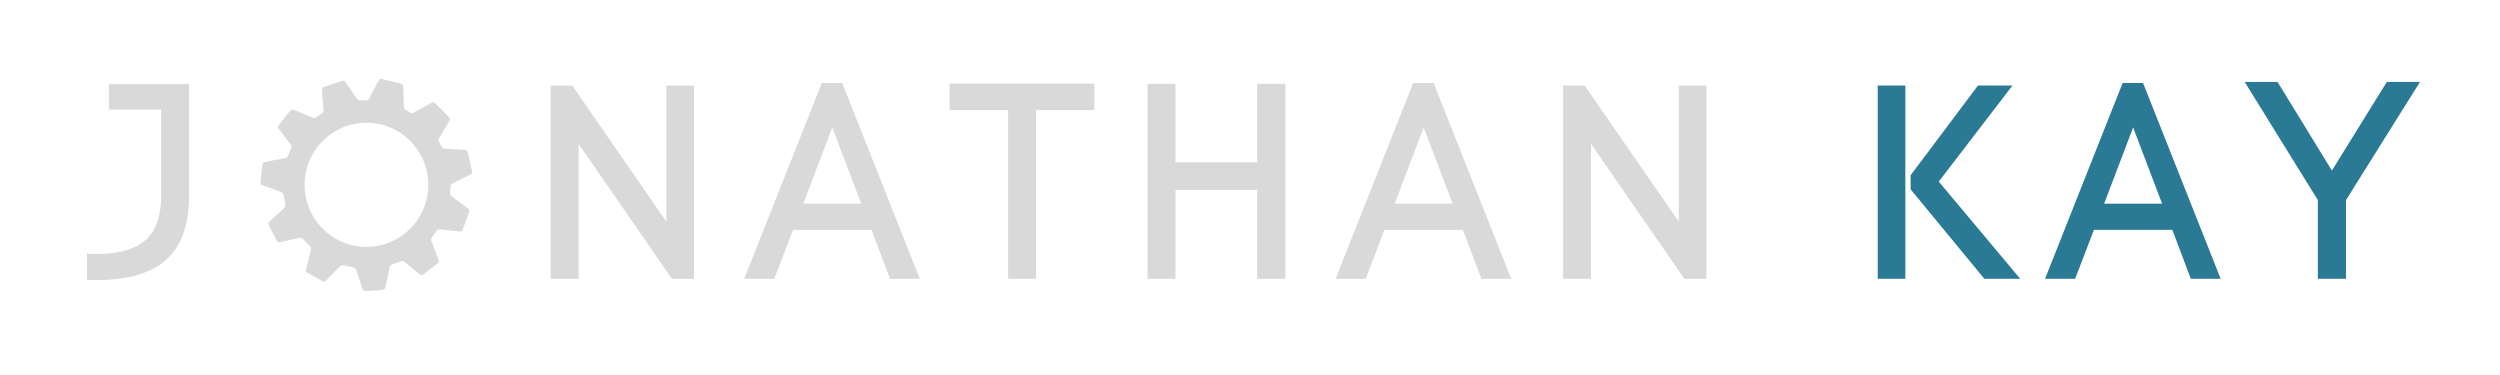
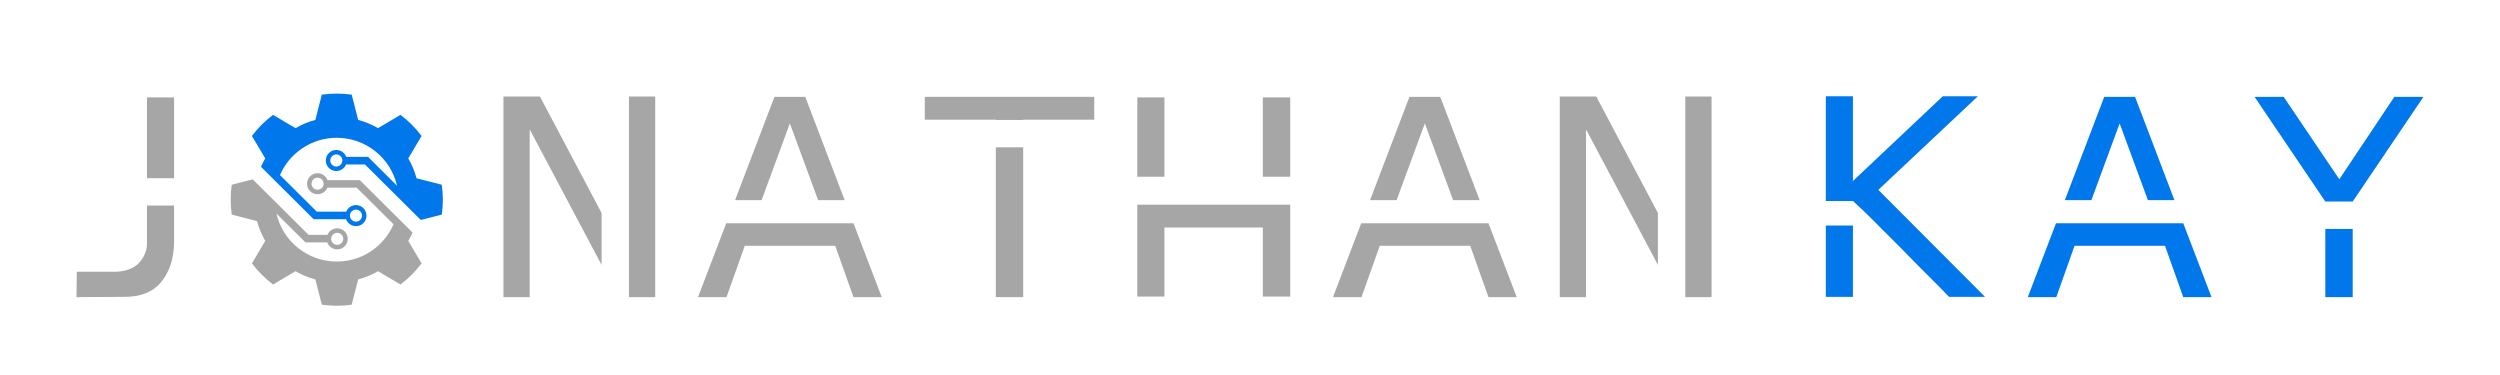
<svg xmlns="http://www.w3.org/2000/svg" width="375" viewBox="0 0 375 56.25" height="56.25" version="1.0">
  <defs>
    <clipPath id="a">
-       <path d="M 39.051 11.82 L 70.875 11.82 L 70.875 43.645 L 39.051 43.645 Z M 39.051 11.82" />
+       <path d="M 34.602 25 L 64 25 L 64 45.863 L 34.602 45.863 Z M 34.602 25" />
+     </clipPath>
+     <clipPath id="b">
+       <path d="M 37 14.039 L 66.426 14.039 L 66.426 34 L 37 34 Z M 37 14.039" />
    </clipPath>
  </defs>
-   <g fill="#D9D9D9">
+   <g fill="#A6A6A6">
    <g>
      <g>
-         <path d="M 15.656 -12.551 L 15.656 -29.199 L 3.645 -29.199 L 3.645 -25.391 L 11.473 -25.391 L 11.473 -12.551 C 11.473 -7.125 9.234 -3.727 1.781 -3.727 C 1.324 -3.727 0.828 -3.727 0.332 -3.77 L 0.332 0.164 C 0.746 0.164 1.199 0.207 1.574 0.207 C 11.805 0.207 15.656 -4.266 15.656 -12.551 Z M 15.656 -12.551" transform="translate(12.704 41.817)" />
+         <path d="M 12.711 -13.738 L 12.711 -8.133 C 12.711 -7.617 12.668 -7.148 12.453 -6.633 C 12.281 -6.164 12.023 -5.734 11.598 -5.223 C 11.211 -4.75 10.613 -4.363 9.844 -4.109 C 9.074 -3.852 8.215 -3.766 7.191 -3.809 L 2.184 -3.809 L 2.141 0 C 5.305 0 7.703 -0.043 9.328 -0.043 C 11.727 -0.043 13.566 -0.727 14.809 -2.227 C 16.09 -3.766 16.734 -5.734 16.777 -8.133 L 16.777 -13.738 Z M 12.711 -29.957 L 12.711 -17.844 L 16.777 -17.844 L 16.777 -29.957 Z M 12.711 -29.957" transform="translate(9.333 44.569)" />
      </g>
    </g>
  </g>
-   <g fill="#D9D9D9">
+   <g fill="#A6A6A6">
    <g>
      <g>
-         <path d="M 3.562 -28.992 L 3.562 0 L 7.746 0 L 7.746 -20.254 L 21.746 0 L 25.059 0 L 25.059 -28.992 L 20.914 -28.992 L 20.914 -8.574 L 6.793 -28.992 Z M 3.562 -28.992" transform="translate(79.038 41.817)" />
+         <path d="M 6.078 0 L 6.078 -25.164 L 16.859 -4.836 L 16.859 -12.625 L 7.617 -30.086 L 2.141 -30.086 L 2.141 0 Z M 24.906 0 L 24.906 -30.086 L 20.969 -30.086 L 20.969 0 Z M 24.906 0" transform="translate(73.377 44.569)" />
      </g>
    </g>
  </g>
-   <g fill="#D9D9D9">
+   <g fill="#A6A6A6">
    <g>
      <g>
-         <path d="M 7.164 -7.332 L 18.93 -7.332 L 21.703 0 L 26.176 0 L 14.539 -29.363 L 11.473 -29.363 L -0.164 0 L 4.348 0 Z M 17.395 -11.266 L 8.699 -11.266 L 13.047 -22.695 Z M 17.395 -11.266" transform="translate(111.796 41.817)" />
+         <path d="M 6.375 -11.082 L 2.141 0 L 6.418 0 L 9.156 -7.703 L 22.723 -7.703 L 25.461 0 L 29.699 0 L 25.461 -11.082 Z M 13.609 -30.043 L 7.703 -14.551 L 11.684 -14.551 L 15.918 -26.062 L 20.156 -14.551 L 24.137 -14.551 L 18.23 -30.043 Z M 13.609 -30.043" transform="translate(102.56 44.569)" />
      </g>
    </g>
  </g>
-   <g fill="#D9D9D9">
+   <g fill="#A6A6A6">
    <g>
      <g>
-         <path d="M 9.027 -25.305 L 9.027 0 L 13.211 0 L 13.211 -25.305 L 21.953 -25.305 L 21.953 -29.281 L 0.25 -29.281 L 0.25 -25.305 Z M 9.027 -25.305" transform="translate(142.194 41.817)" />
+         <path d="M 12.797 -22.469 L 12.797 0 L 16.902 0 L 16.902 -22.469 Z M 2.141 -30.043 L 2.141 -26.617 L 12.797 -26.617 L 12.797 -26.574 L 16.902 -26.574 L 16.902 -26.617 L 27.559 -26.617 L 27.559 -30.043 Z M 2.141 -30.043" transform="translate(136.577 44.569)" />
      </g>
    </g>
  </g>
-   <g fill="#D9D9D9">
+   <g fill="#A6A6A6">
    <g>
      <g>
-         <path d="M 20.004 -17.477 L 7.746 -17.477 L 7.746 -29.242 L 3.562 -29.242 L 3.562 0 L 7.746 0 L 7.746 -13.336 L 20.004 -13.336 L 20.004 0 L 24.23 0 L 24.23 -29.242 L 20.004 -29.242 Z M 20.004 -17.477" transform="translate(168.574 41.817)" />
+         <path d="M 6.207 -0.086 L 6.207 -10.441 L 20.969 -10.441 L 20.969 -0.086 L 25.078 -0.086 L 25.078 -13.867 L 2.141 -13.867 L 2.141 -0.086 Z M 25.078 -18.059 L 25.078 -29.957 L 20.969 -29.957 L 20.969 -18.059 Z M 6.207 -18.059 L 6.207 -29.957 L 2.141 -29.957 L 2.141 -18.059 Z M 6.207 -18.059" transform="translate(168.455 44.569)" />
      </g>
    </g>
  </g>
-   <g fill="#D9D9D9">
+   <g fill="#A6A6A6">
    <g>
      <g>
-         <path d="M 7.164 -7.332 L 18.93 -7.332 L 21.703 0 L 26.176 0 L 14.539 -29.363 L 11.473 -29.363 L -0.164 0 L 4.348 0 Z M 17.395 -11.266 L 8.699 -11.266 L 13.047 -22.695 Z M 17.395 -11.266" transform="translate(200.504 41.817)" />
+         <path d="M 6.375 -11.082 L 2.141 0 L 6.418 0 L 9.156 -7.703 L 22.723 -7.703 L 25.461 0 L 29.699 0 L 25.461 -11.082 Z M 13.609 -30.043 L 7.703 -14.551 L 11.684 -14.551 L 15.918 -26.062 L 20.156 -14.551 L 24.137 -14.551 L 18.23 -30.043 Z M 13.609 -30.043" transform="translate(197.809 44.569)" />
      </g>
    </g>
  </g>
-   <g fill="#D9D9D9">
+   <g fill="#A6A6A6">
    <g>
      <g>
-         <path d="M 3.562 -28.992 L 3.562 0 L 7.746 0 L 7.746 -20.254 L 21.746 0 L 25.059 0 L 25.059 -28.992 L 20.914 -28.992 L 20.914 -8.574 L 6.793 -28.992 Z M 3.562 -28.992" transform="translate(230.902 41.817)" />
+         <path d="M 6.078 0 L 6.078 -25.164 L 16.859 -4.836 L 16.859 -12.625 L 7.617 -30.086 L 2.141 -30.086 L 2.141 0 Z M 24.906 0 L 24.906 -30.086 L 20.969 -30.086 L 20.969 0 Z M 24.906 0" transform="translate(231.826 44.569)" />
      </g>
    </g>
  </g>
-   <g fill="#2A7A95">
+   <g fill="#0078EB">
    <g>
      <g>
-         <path d="M 7.703 0 L 7.703 -28.992 L 3.562 -28.992 L 3.562 0 Z M 18.598 -28.992 L 8.492 -15.531 L 8.492 -13.418 L 19.551 0 L 24.934 0 L 12.715 -14.578 L 23.773 -28.992 Z M 18.598 -28.992" transform="translate(278.099 41.817)" />
+         <path d="M 2.141 -30.129 L 2.141 -14.422 L 6.207 -14.422 C 7.617 -13.137 9.031 -11.77 10.484 -10.27 C 11.984 -8.816 13.906 -6.848 16.262 -4.449 C 18.66 -2.055 20.113 -0.598 20.625 -0.043 L 26.02 -0.043 L 10.016 -16.09 L 24.949 -30.129 L 19.684 -30.129 L 6.207 -17.418 L 6.207 -30.129 Z M 2.141 -10.742 L 2.141 -0.043 L 6.207 -0.043 L 6.207 -10.742 Z M 2.141 -10.742" transform="translate(271.732 44.569)" />
      </g>
    </g>
  </g>
-   <g fill="#2A7A95">
+   <g fill="#0078EB">
    <g>
      <g>
-         <path d="M 7.164 -7.332 L 18.93 -7.332 L 21.703 0 L 26.176 0 L 14.539 -29.363 L 11.473 -29.363 L -0.164 0 L 4.348 0 Z M 17.395 -11.266 L 8.699 -11.266 L 13.047 -22.695 Z M 17.395 -11.266" transform="translate(306.922 41.817)" />
+         <path d="M 6.375 -11.082 L 2.141 0 L 6.418 0 L 9.156 -7.703 L 22.723 -7.703 L 25.461 0 L 29.699 0 L 25.461 -11.082 Z M 13.609 -30.043 L 7.703 -14.551 L 11.684 -14.551 L 15.918 -26.062 L 20.156 -14.551 L 24.137 -14.551 L 18.23 -30.043 Z M 13.609 -30.043" transform="translate(302.027 44.569)" />
      </g>
    </g>
  </g>
-   <g fill="#2A7A95">
+   <g fill="#0078EB">
    <g>
      <g>
-         <path d="M 12.465 -16.234 L 4.309 -29.531 L -0.621 -29.531 L 10.355 -11.805 L 10.355 0 L 14.578 0 L 14.578 -11.805 L 25.68 -29.531 L 20.707 -29.531 Z M 12.465 -16.234" transform="translate(337.32 41.817)" />
+         <path d="M 2.141 -30.043 L 12.754 -14.336 L 16.859 -14.336 L 27.473 -30.043 L 23.109 -30.043 L 14.852 -17.676 L 6.504 -30.043 Z M 12.754 -10.227 L 12.754 0 L 16.859 0 L 16.859 -10.227 Z M 12.754 -10.227" transform="translate(336.045 44.569)" />
      </g>
    </g>
  </g>
  <g clip-path="url(#a)">
-     <path fill="#D9D9D9" d="M 67.574 27.945 C 67.582 27.789 67.695 27.609 67.832 27.539 L 70.602 26.148 C 70.738 26.078 70.828 25.902 70.805 25.75 L 70.168 22.797 C 70.125 22.648 69.969 22.52 69.816 22.508 L 66.668 22.305 C 66.516 22.297 66.336 22.176 66.266 22.039 L 65.836 21.25 C 65.762 21.117 65.762 20.898 65.84 20.77 L 67.43 18.078 C 67.508 17.945 67.488 17.742 67.387 17.629 L 65.246 15.434 C 65.133 15.332 64.93 15.309 64.797 15.383 L 62.059 16.91 C 61.926 16.984 61.711 16.98 61.578 16.898 L 60.84 16.477 C 60.703 16.406 60.59 16.223 60.586 16.07 L 60.473 12.918 C 60.465 12.762 60.344 12.602 60.195 12.559 L 57.23 11.844 C 57.078 11.816 56.898 11.906 56.824 12.039 L 55.352 14.793 C 55.281 14.93 55.156 15.039 55.082 15.035 L 55.012 15.035 C 54.582 15.035 54.02 15.078 54.02 15.078 C 53.867 15.09 53.672 14.996 53.586 14.871 L 51.785 12.27 C 51.699 12.141 51.508 12.074 51.359 12.113 L 48.523 13.074 C 48.383 13.129 48.277 13.301 48.289 13.453 L 48.531 16.551 C 48.543 16.703 48.449 16.895 48.32 16.977 L 47.418 17.605 C 47.297 17.695 47.082 17.723 46.941 17.664 L 44.023 16.449 C 43.883 16.391 43.684 16.438 43.582 16.551 L 41.762 18.816 C 41.672 18.938 41.676 19.141 41.766 19.262 L 43.629 21.723 C 43.719 21.844 43.742 22.059 43.68 22.195 L 43.172 23.414 C 43.121 23.559 42.953 23.695 42.805 23.723 L 39.707 24.285 C 39.559 24.312 39.414 24.457 39.391 24.609 C 39.391 24.609 39.09 26.52 39.09 27.66 L 39.09 27.668 C 39.09 27.676 39.207 27.723 39.348 27.773 L 42.238 28.836 C 42.383 28.887 42.516 29.055 42.539 29.207 L 42.809 30.688 C 42.844 30.836 42.777 31.043 42.668 31.148 L 40.379 33.289 C 40.266 33.395 40.227 33.594 40.289 33.73 L 41.539 36.16 C 41.613 36.293 41.801 36.375 41.949 36.34 L 44.961 35.66 C 45.109 35.625 45.316 35.691 45.414 35.809 L 46.527 36.969 C 46.637 37.074 46.695 37.281 46.66 37.43 L 45.891 40.449 C 45.855 40.598 45.93 40.785 46.059 40.867 L 48.41 42.199 C 48.547 42.266 48.746 42.234 48.852 42.125 L 51.035 39.902 C 51.141 39.793 51.352 39.738 51.496 39.777 L 53.051 40.125 C 53.199 40.152 53.359 40.293 53.41 40.438 L 54.383 43.371 C 54.43 43.516 54.594 43.641 54.746 43.645 C 54.746 43.645 54.828 43.648 55.012 43.648 C 55.945 43.648 57.48 43.445 57.48 43.445 C 57.629 43.426 57.781 43.285 57.812 43.137 L 58.457 40.062 C 58.488 39.91 58.633 39.75 58.777 39.699 L 60.141 39.18 C 60.281 39.121 60.492 39.152 60.613 39.246 L 63.008 41.184 C 63.125 41.281 63.324 41.289 63.453 41.203 L 65.699 39.488 C 65.816 39.391 65.867 39.195 65.812 39.051 L 64.691 36.094 C 64.637 35.953 64.672 35.734 64.766 35.617 L 65.508 34.602 C 65.594 34.473 65.785 34.383 65.938 34.398 L 69.004 34.73 C 69.152 34.746 69.328 34.645 69.387 34.504 L 70.391 31.75 C 70.438 31.602 70.371 31.41 70.25 31.316 L 67.707 29.434 C 67.582 29.344 67.496 29.145 67.512 28.992 Z M 54.969 37.035 C 49.844 37.035 45.691 32.867 45.691 27.723 C 45.691 22.574 49.844 18.406 54.969 18.406 C 60.094 18.406 64.246 22.574 64.246 27.723 C 64.246 32.867 60.094 37.035 54.969 37.035 Z M 54.969 37.035" />
+     <path fill="#A6A6A6" d="M 50.582 34.922 C 51.082 34.922 51.488 35.328 51.488 35.828 C 51.488 36.328 51.082 36.73 50.582 36.73 C 50.082 36.73 49.676 36.328 49.676 35.828 C 49.676 35.328 50.082 34.922 50.582 34.922 Z M 47.637 28.465 C 47.137 28.465 46.73 28.059 46.73 27.559 C 46.73 27.059 47.137 26.652 47.637 26.652 C 48.137 26.652 48.539 27.059 48.539 27.559 C 48.539 28.059 48.137 28.465 47.637 28.465 Z M 61.352 35.949 C 61.355 35.945 61.359 35.938 61.363 35.934 C 61.398 35.863 61.438 35.793 61.473 35.727 C 61.484 35.707 61.496 35.688 61.504 35.664 C 61.535 35.602 61.57 35.539 61.602 35.477 C 61.699 35.281 61.793 35.082 61.879 34.879 L 53.977 27.02 L 49.121 27.02 C 48.898 26.414 48.32 25.98 47.637 25.98 C 46.762 25.98 46.055 26.688 46.055 27.559 C 46.055 28.43 46.762 29.137 47.637 29.137 C 48.297 29.137 48.867 28.73 49.102 28.152 L 53.508 28.152 L 59.031 33.645 C 57.605 36.934 54.328 39.234 50.516 39.234 C 46.105 39.234 42.418 36.16 41.469 32.039 L 45.82 36.363 L 49.098 36.363 C 49.316 36.973 49.898 37.406 50.582 37.406 C 51.453 37.406 52.16 36.699 52.16 35.828 C 52.16 34.953 51.453 34.246 50.582 34.246 C 49.918 34.246 49.352 34.656 49.117 35.234 L 46.289 35.234 L 37.91 26.906 L 36.637 27.23 L 34.758 27.711 C 34.656 28.441 34.602 29.191 34.602 29.949 C 34.602 30.711 34.656 31.457 34.758 32.191 L 38.547 33.16 C 38.832 34.215 39.25 35.215 39.785 36.141 L 37.789 39.508 C 38.691 40.707 39.758 41.773 40.957 42.676 L 44.324 40.68 C 45.25 41.215 46.25 41.633 47.305 41.918 L 48.273 45.707 C 49.008 45.809 49.754 45.863 50.516 45.863 C 51.273 45.863 52.023 45.809 52.754 45.707 L 53.723 41.918 C 54.781 41.633 55.781 41.215 56.703 40.68 L 60.07 42.676 C 61.27 41.773 62.336 40.707 63.238 39.508 L 61.242 36.141 C 61.281 36.078 61.316 36.012 61.352 35.949" />
+   </g>
+   <g clip-path="url(#b)">
+     <path fill="#0078EB" d="M 50.445 24.98 C 49.945 24.98 49.543 24.574 49.543 24.074 C 49.543 23.574 49.945 23.168 50.445 23.168 C 50.945 23.168 51.352 23.574 51.352 24.074 C 51.352 24.574 50.945 24.98 50.445 24.98 Z M 53.395 31.438 C 53.895 31.438 54.301 31.844 54.301 32.344 C 54.301 32.844 53.895 33.246 53.395 33.246 C 52.895 33.246 52.488 32.844 52.488 32.344 C 52.488 31.844 52.895 31.438 53.395 31.438 Z M 66.27 27.711 L 62.48 26.742 C 62.199 25.684 61.777 24.688 61.242 23.762 L 63.238 20.395 C 62.336 19.195 61.27 18.129 60.07 17.227 L 56.703 19.223 C 55.781 18.688 54.781 18.266 53.723 17.984 L 52.754 14.195 C 52.023 14.094 51.273 14.039 50.516 14.039 C 49.754 14.039 49.008 14.094 48.273 14.195 L 47.305 17.984 C 46.25 18.266 45.25 18.688 44.324 19.223 L 40.957 17.227 C 39.758 18.129 38.691 19.195 37.789 20.395 L 39.785 23.762 C 39.75 23.824 39.711 23.887 39.676 23.953 C 39.676 23.957 39.672 23.965 39.668 23.969 C 39.629 24.039 39.594 24.109 39.555 24.176 C 39.547 24.195 39.535 24.215 39.523 24.234 C 39.492 24.297 39.461 24.363 39.43 24.426 C 39.332 24.621 39.238 24.82 39.148 25.023 L 47.051 32.883 L 51.91 32.883 C 52.129 33.488 52.711 33.922 53.395 33.922 C 54.266 33.922 54.973 33.215 54.973 32.344 C 54.973 31.469 54.266 30.762 53.395 30.762 C 52.73 30.762 52.164 31.172 51.93 31.75 L 47.52 31.75 L 41.996 26.258 C 43.426 22.969 46.699 20.668 50.516 20.668 C 54.922 20.668 58.613 23.742 59.559 27.863 L 55.211 23.535 L 51.934 23.535 C 51.711 22.93 51.129 22.496 50.445 22.496 C 49.574 22.496 48.867 23.203 48.867 24.074 C 48.867 24.949 49.574 25.652 50.445 25.652 C 51.109 25.652 51.68 25.246 51.91 24.668 L 54.742 24.668 L 63.121 32.996 L 63.793 32.824 L 66.27 32.191 C 66.371 31.457 66.426 30.711 66.426 29.949 C 66.426 29.191 66.371 28.441 66.27 27.711" />
  </g>
</svg>
